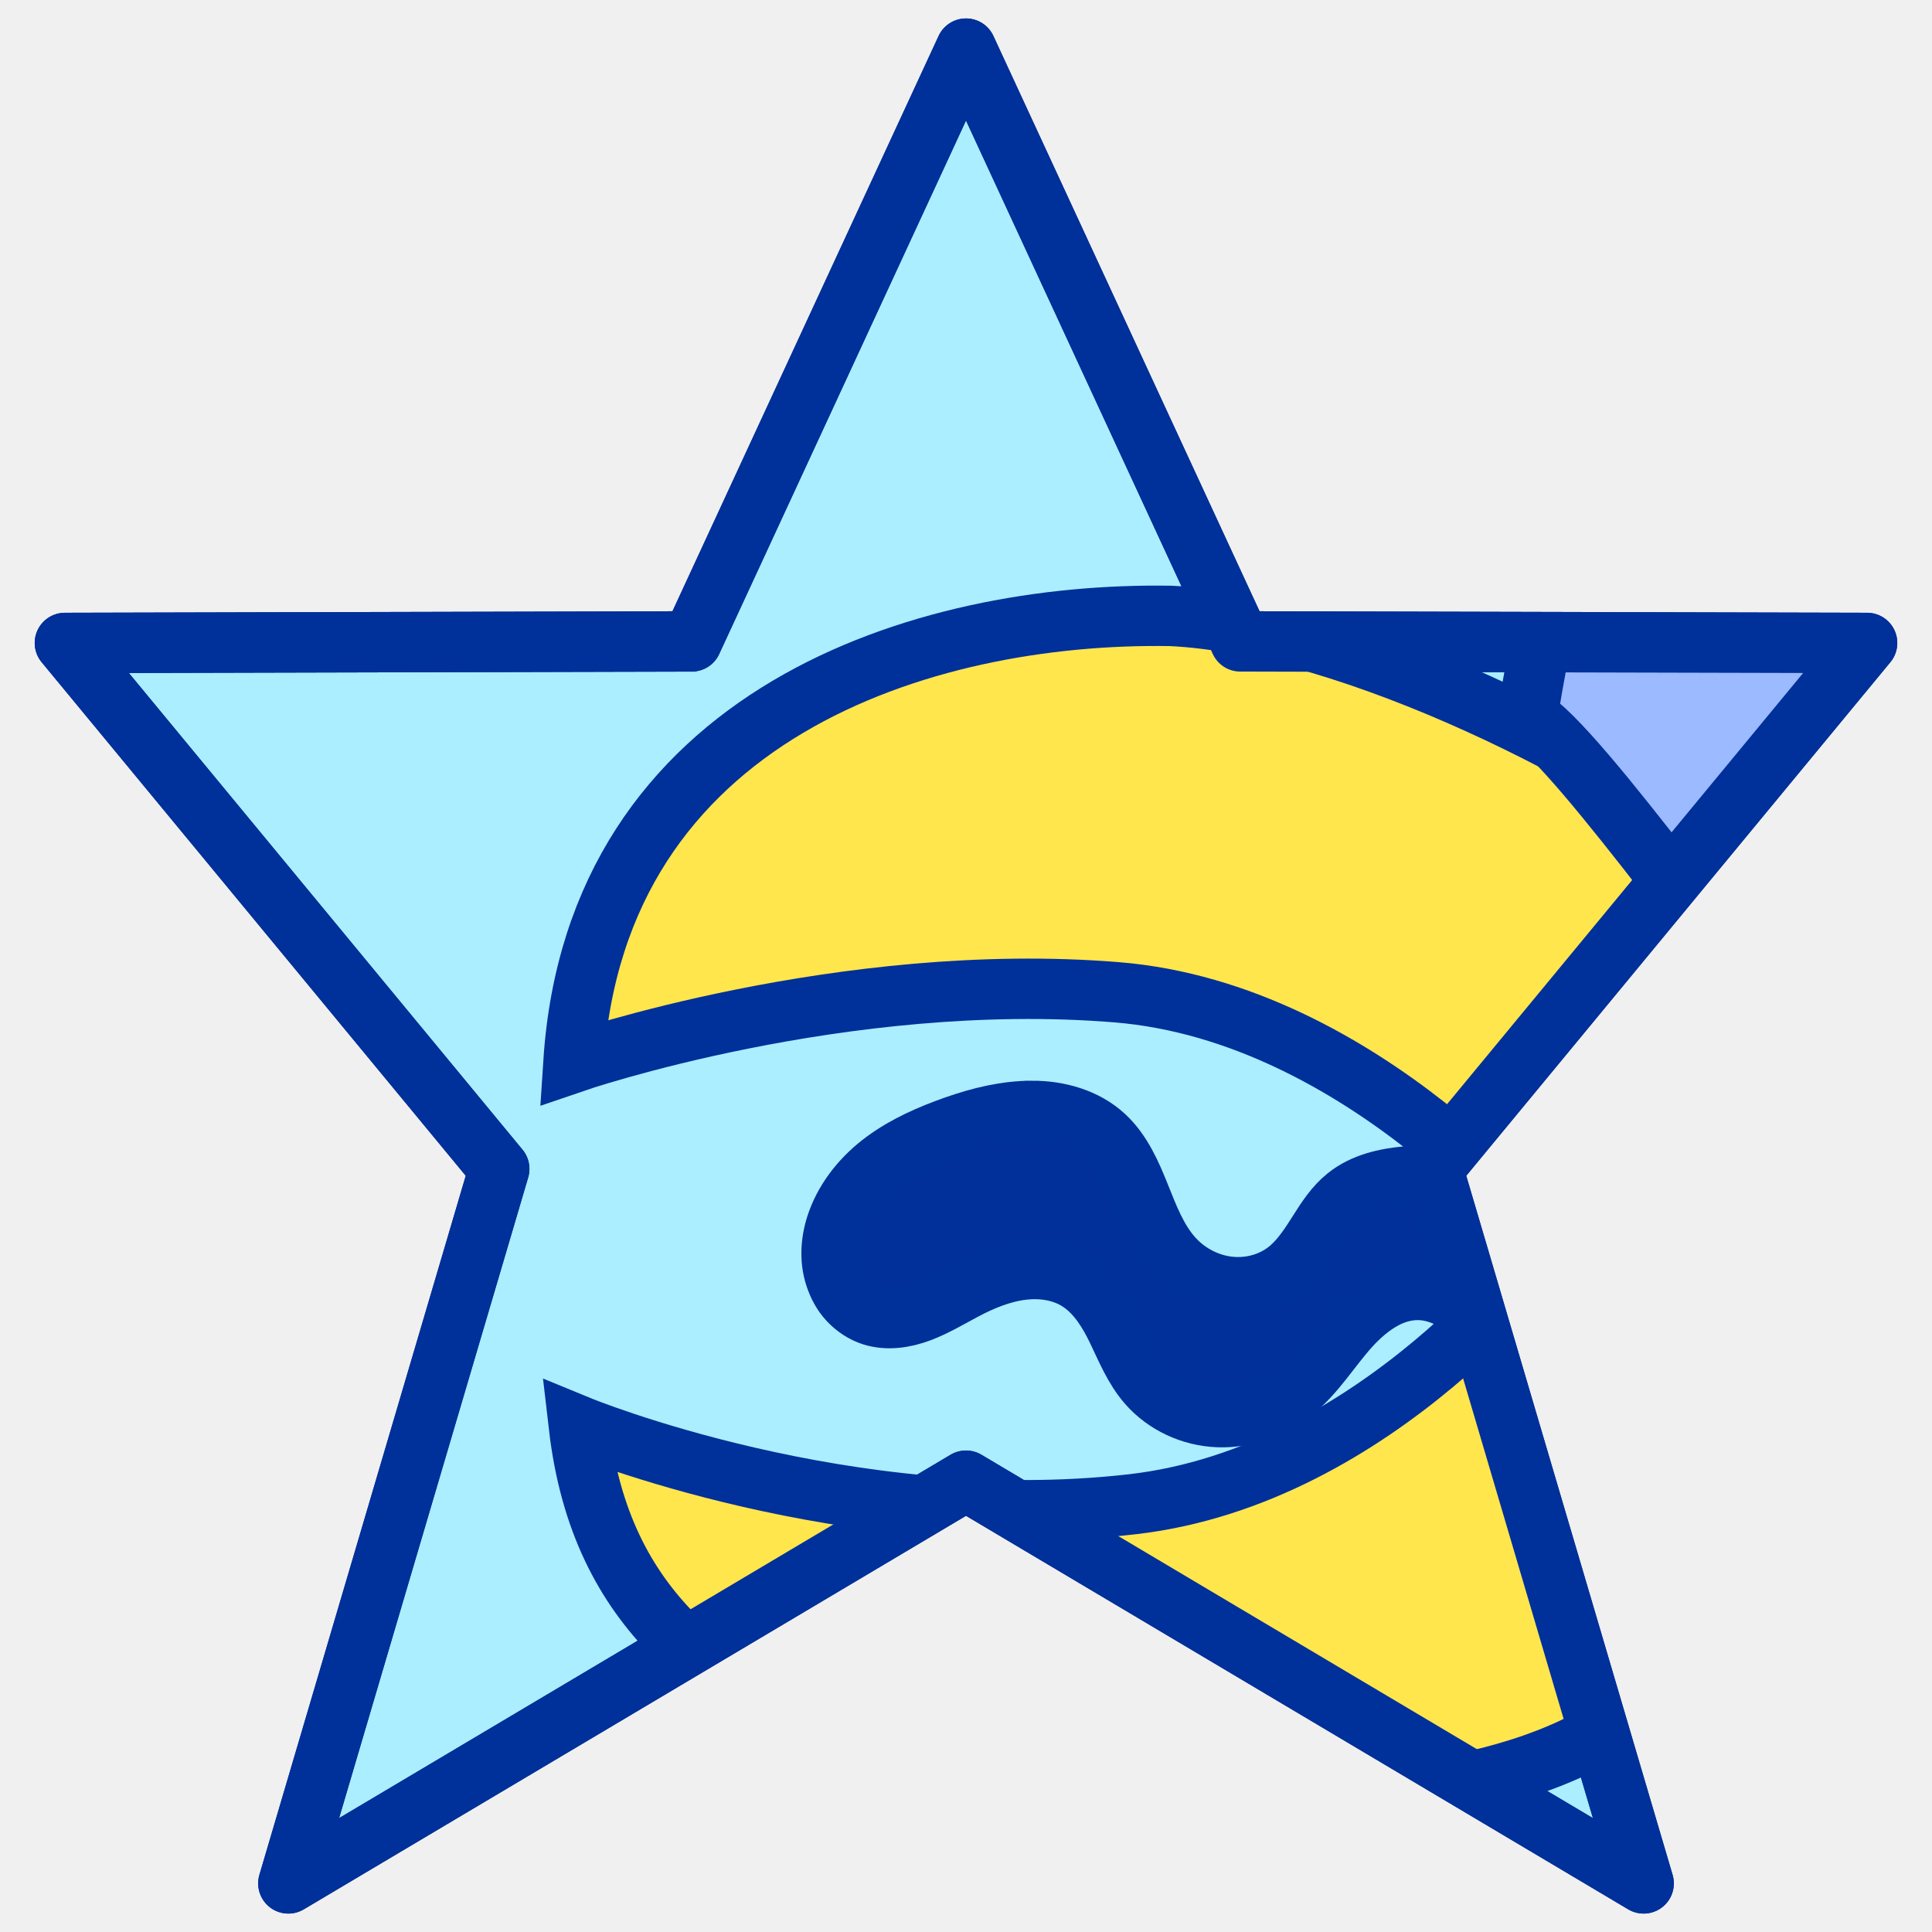
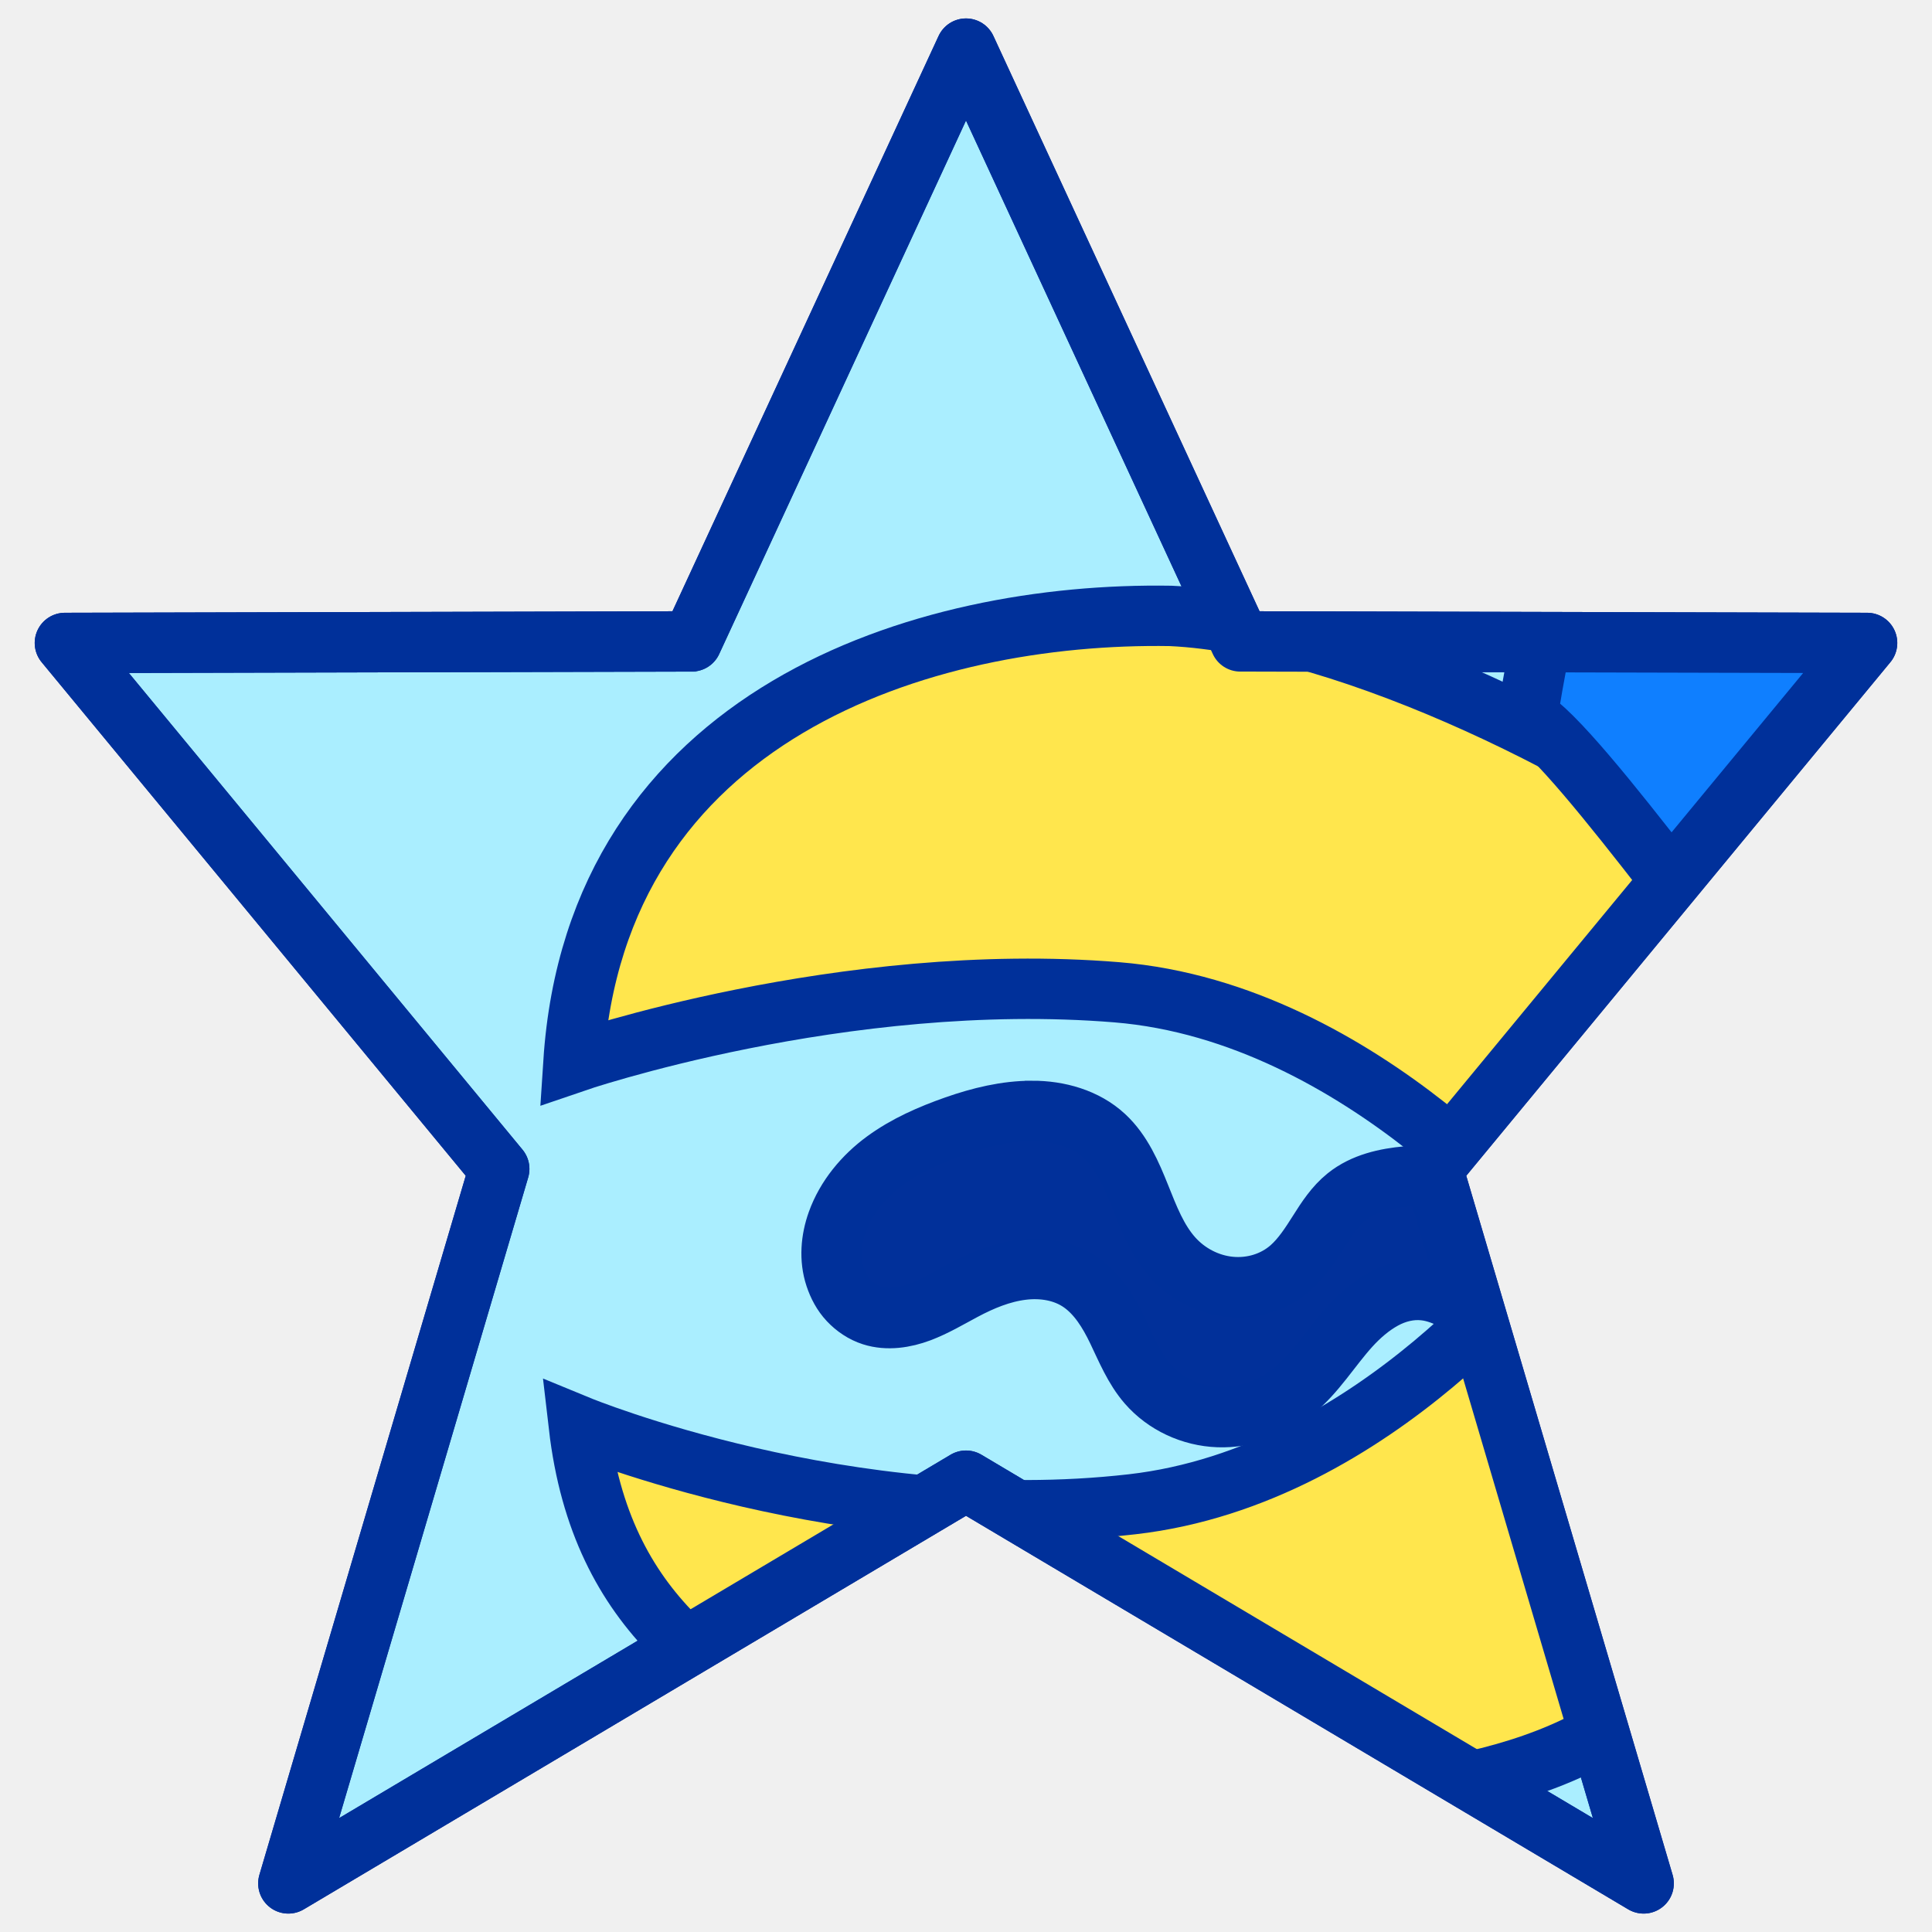
<svg xmlns="http://www.w3.org/2000/svg" width="64" height="64" id="svg2" version="1.1">
  <defs id="defs4">
    <clipPath id="clipPath3896" clipPathUnits="userSpaceOnUse">
      <g transform="translate(0.4601304,0.4532874)" id="g3898">
        <path id="path3900" d="M 31.54,1.158 40.624,20.793 61.39,20.845 47.002,38.268 53.988,61.936 31.54,48.596 9.092,61.936 16.078,38.268 1.69,20.845 22.456,20.793 z" style="fill:#ffffff;fill-opacity:1;stroke:#000000;stroke-width:2;stroke-linecap:round;stroke-linejoin:round;stroke-miterlimit:4;stroke-opacity:1" transform="translate(0,988.3622)" />
      </g>
    </clipPath>
    <linearGradient id="linearGradient3797">
      <stop id="stop3799" offset="0" style="stop-color:#ffff00;stop-opacity:1;" />
      <stop id="stop3801" offset="1" style="stop-color:#bbff00;stop-opacity:1;" />
    </linearGradient>
    <linearGradient id="linearGradient3805">
      <stop id="stop3807" offset="0" style="stop-color:#262500;stop-opacity:1;" />
      <stop id="stop3809" offset="1" style="stop-color:#699f00;stop-opacity:1;" />
    </linearGradient>
    <clipPath clipPathUnits="userSpaceOnUse" id="clipPath12441">
      <path style="fill:#ffffff;fill-opacity:1;stroke:#000000;stroke-width:2.767;stroke-linecap:round;stroke-linejoin:round;stroke-miterlimit:4;stroke-opacity:1" d="m 32.35,972.113 12.568,27.167 28.731,0.072 -19.906,24.106 9.665,32.745 -31.058,-18.456 -31.058,18.456 9.665,-32.745 -19.906,-24.106 28.731,-0.072 z" id="path12443" />
    </clipPath>
    <clipPath clipPathUnits="userSpaceOnUse" id="clipPath9069">
      <path style="fill:#aaeeff;fill-opacity:0;stroke:#00309a;stroke-width:2;stroke-linecap:round;stroke-linejoin:round;stroke-miterlimit:4;stroke-opacity:1" d="m 32,989.973 9.084,19.636 20.766,0.052 -14.388,17.423 6.986,23.668 -22.448,-13.34 -22.448,13.34 6.986,-23.668 -14.388,-17.423 20.766,-0.052 z" id="path9071" />
    </clipPath>
+     <clipPath clipPathUnits="userSpaceOnUse" id="clipPath19226">
+       <path style="fill:#aaeeff;fill-opacity:0;stroke:#00309a;stroke-width:2;stroke-linecap:round;stroke-linejoin:round;stroke-miterlimit:4;stroke-opacity:1" d="m 32,989.973 -9.084,19.636 -20.766,0.052 14.388,17.423 -6.986,23.668 22.448,-13.34 22.448,13.34 -6.986,-23.668 14.388,-17.423 -20.766,-0.052 z" id="path19228" />
+     </clipPath>
  </defs>
  <g id="layer1" transform="translate(0,-988.3622)">
    <path style="fill:#aaeeff;fill-opacity:1;stroke:#00309a;stroke-width:2;stroke-linecap:round;stroke-linejoin:round;stroke-miterlimit:4;stroke-opacity:1" d="m 32,989.973 -9.084,19.636 -20.766,0.052 14.388,17.423 -6.986,23.668 22.448,-13.34 22.448,13.34 -6.986,-23.668 14.388,-17.423 -20.766,-0.052 z" id="path3790" />
-     <g id="g9058" clip-path="url(#clipPath9069)" transform="matrix(-1,0,0,1,64,0)">
-       <path id="path3912" d="m 6.358,1016.79 c 0,0 -4.143,20.893 2.8,27.635 6.943,6.742 26.656,1.948 26.656,1.948 4.346,-2.157 8.279,-4.471 9.01,-10.775 0,0 -8.919,3.671 -18.329,2.595 -8.187,-0.936 -13.824,-8.593 -13.824,-8.593 0,0 6.119,-7.696 14.331,-8.367 9.076,-0.742 18.002,2.326 18.002,2.326 -0.752,-11.553 -11.587,-14.931 -19.786,-14.794 -6.02,0.279 -14.831,4.789 -18.862,8.026 z" style="fill:#ffe64d;fill-opacity:1;stroke:#00309a;stroke-width:2;stroke-linecap:butt;stroke-linejoin:miter;stroke-miterlimit:4;stroke-opacity:1;stroke-dasharray:none" clip-path="none" />
-       <path id="path3919" d="m -0.746,1000.91 5.005,22.015 c 1.453,-1.197 7.439,-9.878 9.148,-10.818 -0.435,-2.633 -1.037,-5.691 -1.694,-7.002 -0.635,-1.266 -1.625,-2.645 -2.439,-3.55 z" style="fill:#9bbaff;fill-opacity:1;stroke:#00309a;stroke-width:2;stroke-linecap:butt;stroke-linejoin:miter;stroke-miterlimit:4;stroke-opacity:1;stroke-dasharray:none" />
-       <path id="path3956" d="m 29.804,1025.162 c -0.867,0 -1.758,0.247 -2.394,0.836 -0.567,0.525 -0.888,1.27 -1.175,1.988 -0.287,0.717 -0.569,1.457 -1.084,2.033 -0.486,0.543 -1.172,0.901 -1.897,0.971 -0.726,0.071 -1.464,-0.149 -2.01,-0.632 -0.373,-0.33 -0.66,-0.776 -0.926,-1.197 -0.266,-0.421 -0.538,-0.84 -0.926,-1.152 -0.562,-0.452 -1.292,-0.614 -2.01,-0.678 -0.584,-0.051 -1.179,-0.055 -1.762,-0.113 -1.952,1.895 -3.117,3.501 -3.117,3.501 0,0 0.682,0.74 1.807,1.717 0.197,-0.111 0.38,-0.232 0.565,-0.361 0.297,-0.208 0.588,-0.43 0.903,-0.61 0.315,-0.18 0.678,-0.323 1.039,-0.361 0.472,-0.051 0.939,0.066 1.355,0.294 0.417,0.228 0.788,0.552 1.107,0.903 0.638,0.704 1.136,1.549 1.875,2.146 0.696,0.561 1.591,0.89 2.485,0.858 0.893,-0.032 1.763,-0.431 2.349,-1.107 0.439,-0.506 0.704,-1.157 0.994,-1.762 0.29,-0.604 0.65,-1.194 1.197,-1.581 0.565,-0.399 1.279,-0.514 1.965,-0.429 0.686,0.085 1.332,0.353 1.942,0.678 0.473,0.252 0.944,0.534 1.446,0.723 0.502,0.188 1.071,0.277 1.581,0.113 0.293,-0.094 0.557,-0.273 0.768,-0.497 0.211,-0.224 0.355,-0.499 0.452,-0.791 0.194,-0.584 0.14,-1.228 -0.068,-1.807 -0.294,-0.82 -0.878,-1.519 -1.581,-2.033 -0.703,-0.514 -1.505,-0.863 -2.326,-1.152 -0.818,-0.287 -1.686,-0.5 -2.552,-0.497 z" style="fill:#01309a;fill-opacity:1;stroke:#00309a;stroke-width:2;stroke-linecap:butt;stroke-linejoin:miter;stroke-miterlimit:4;stroke-opacity:1;stroke-dasharray:none" />
+     <g id="g19215" clip-path="url(#clipPath19226)">
+       <path id="path3912" d="m 57.642,1016.79 c 0,0 4.143,20.893 -2.8,27.635 -6.943,6.742 -26.656,1.948 -26.656,1.948 -4.346,-2.157 -8.279,-4.471 -9.01,-10.775 0,0 8.919,3.671 18.329,2.595 8.187,-0.936 13.824,-8.593 13.824,-8.593 0,0 -6.119,-7.696 -14.331,-8.367 -9.076,-0.742 -18.002,2.326 -18.002,2.326 0.752,-11.553 11.587,-14.931 19.786,-14.794 6.02,0.279 14.831,4.789 18.862,8.026 z" style="fill:#ffe64d;fill-opacity:1;stroke:#00309a;stroke-width:2;stroke-linecap:butt;stroke-linejoin:miter;stroke-miterlimit:4;stroke-opacity:1;stroke-dasharray:none" clip-path="none" />
+       <path id="path3919" d="m 64.746,1000.91 -5.005,22.015 c -1.453,-1.197 -7.439,-9.878 -9.148,-10.818 0.435,-2.633 1.037,-5.691 1.694,-7.002 0.635,-1.266 1.625,-2.645 2.439,-3.55 z" style="fill:#0f7fff;fill-opacity:1;stroke:#00309a;stroke-width:2;stroke-linecap:butt;stroke-linejoin:miter;stroke-miterlimit:4;stroke-opacity:1;stroke-dasharray:none" />
+       <path id="path3956" d="m 34.196,1025.162 c 0.867,0 1.758,0.247 2.394,0.836 0.567,0.525 0.888,1.27 1.175,1.988 0.287,0.717 0.569,1.457 1.084,2.033 0.486,0.543 1.172,0.901 1.897,0.971 0.726,0.071 1.464,-0.149 2.01,-0.632 0.373,-0.33 0.66,-0.776 0.926,-1.197 0.266,-0.421 0.538,-0.84 0.926,-1.152 0.562,-0.452 1.292,-0.614 2.01,-0.678 0.584,-0.051 1.179,-0.055 1.762,-0.113 1.952,1.895 3.117,3.501 3.117,3.501 0,0 -0.682,0.74 -1.807,1.717 -0.197,-0.111 -0.38,-0.232 -0.565,-0.361 -0.297,-0.208 -0.588,-0.43 -0.903,-0.61 -0.315,-0.18 -0.678,-0.323 -1.039,-0.361 -0.472,-0.051 -0.939,0.066 -1.355,0.294 -0.417,0.228 -0.788,0.552 -1.107,0.903 -0.638,0.704 -1.136,1.549 -1.875,2.146 -0.696,0.561 -1.591,0.89 -2.485,0.858 -0.893,-0.032 -1.763,-0.431 -2.349,-1.107 -0.439,-0.506 -0.704,-1.157 -0.994,-1.762 -0.29,-0.604 -0.65,-1.194 -1.197,-1.581 -0.565,-0.399 -1.279,-0.514 -1.965,-0.429 -0.686,0.085 -1.332,0.353 -1.942,0.678 -0.473,0.252 -0.944,0.534 -1.446,0.723 -0.502,0.188 -1.071,0.277 -1.581,0.113 -0.293,-0.094 -0.557,-0.273 -0.768,-0.497 -0.211,-0.224 -0.355,-0.499 -0.452,-0.791 -0.194,-0.584 -0.14,-1.228 0.068,-1.807 0.294,-0.82 0.878,-1.519 1.581,-2.033 0.703,-0.514 1.505,-0.863 2.326,-1.152 0.818,-0.287 1.686,-0.5 2.552,-0.497 z" style="fill:#01309a;fill-opacity:1;stroke:#00309a;stroke-width:2;stroke-linecap:butt;stroke-linejoin:miter;stroke-miterlimit:4;stroke-opacity:1;stroke-dasharray:none" />
    </g>
    <path id="path13102" d="m 32,989.973 -9.084,19.636 -20.766,0.052 14.388,17.423 -6.986,23.668 22.448,-13.34 22.448,13.34 -6.986,-23.668 14.388,-17.423 -20.766,-0.052 z" style="fill:#aaeeff;fill-opacity:0;stroke:#00309a;stroke-width:2;stroke-linecap:round;stroke-linejoin:round;stroke-miterlimit:4;stroke-opacity:1" />
  </g>
</svg>
